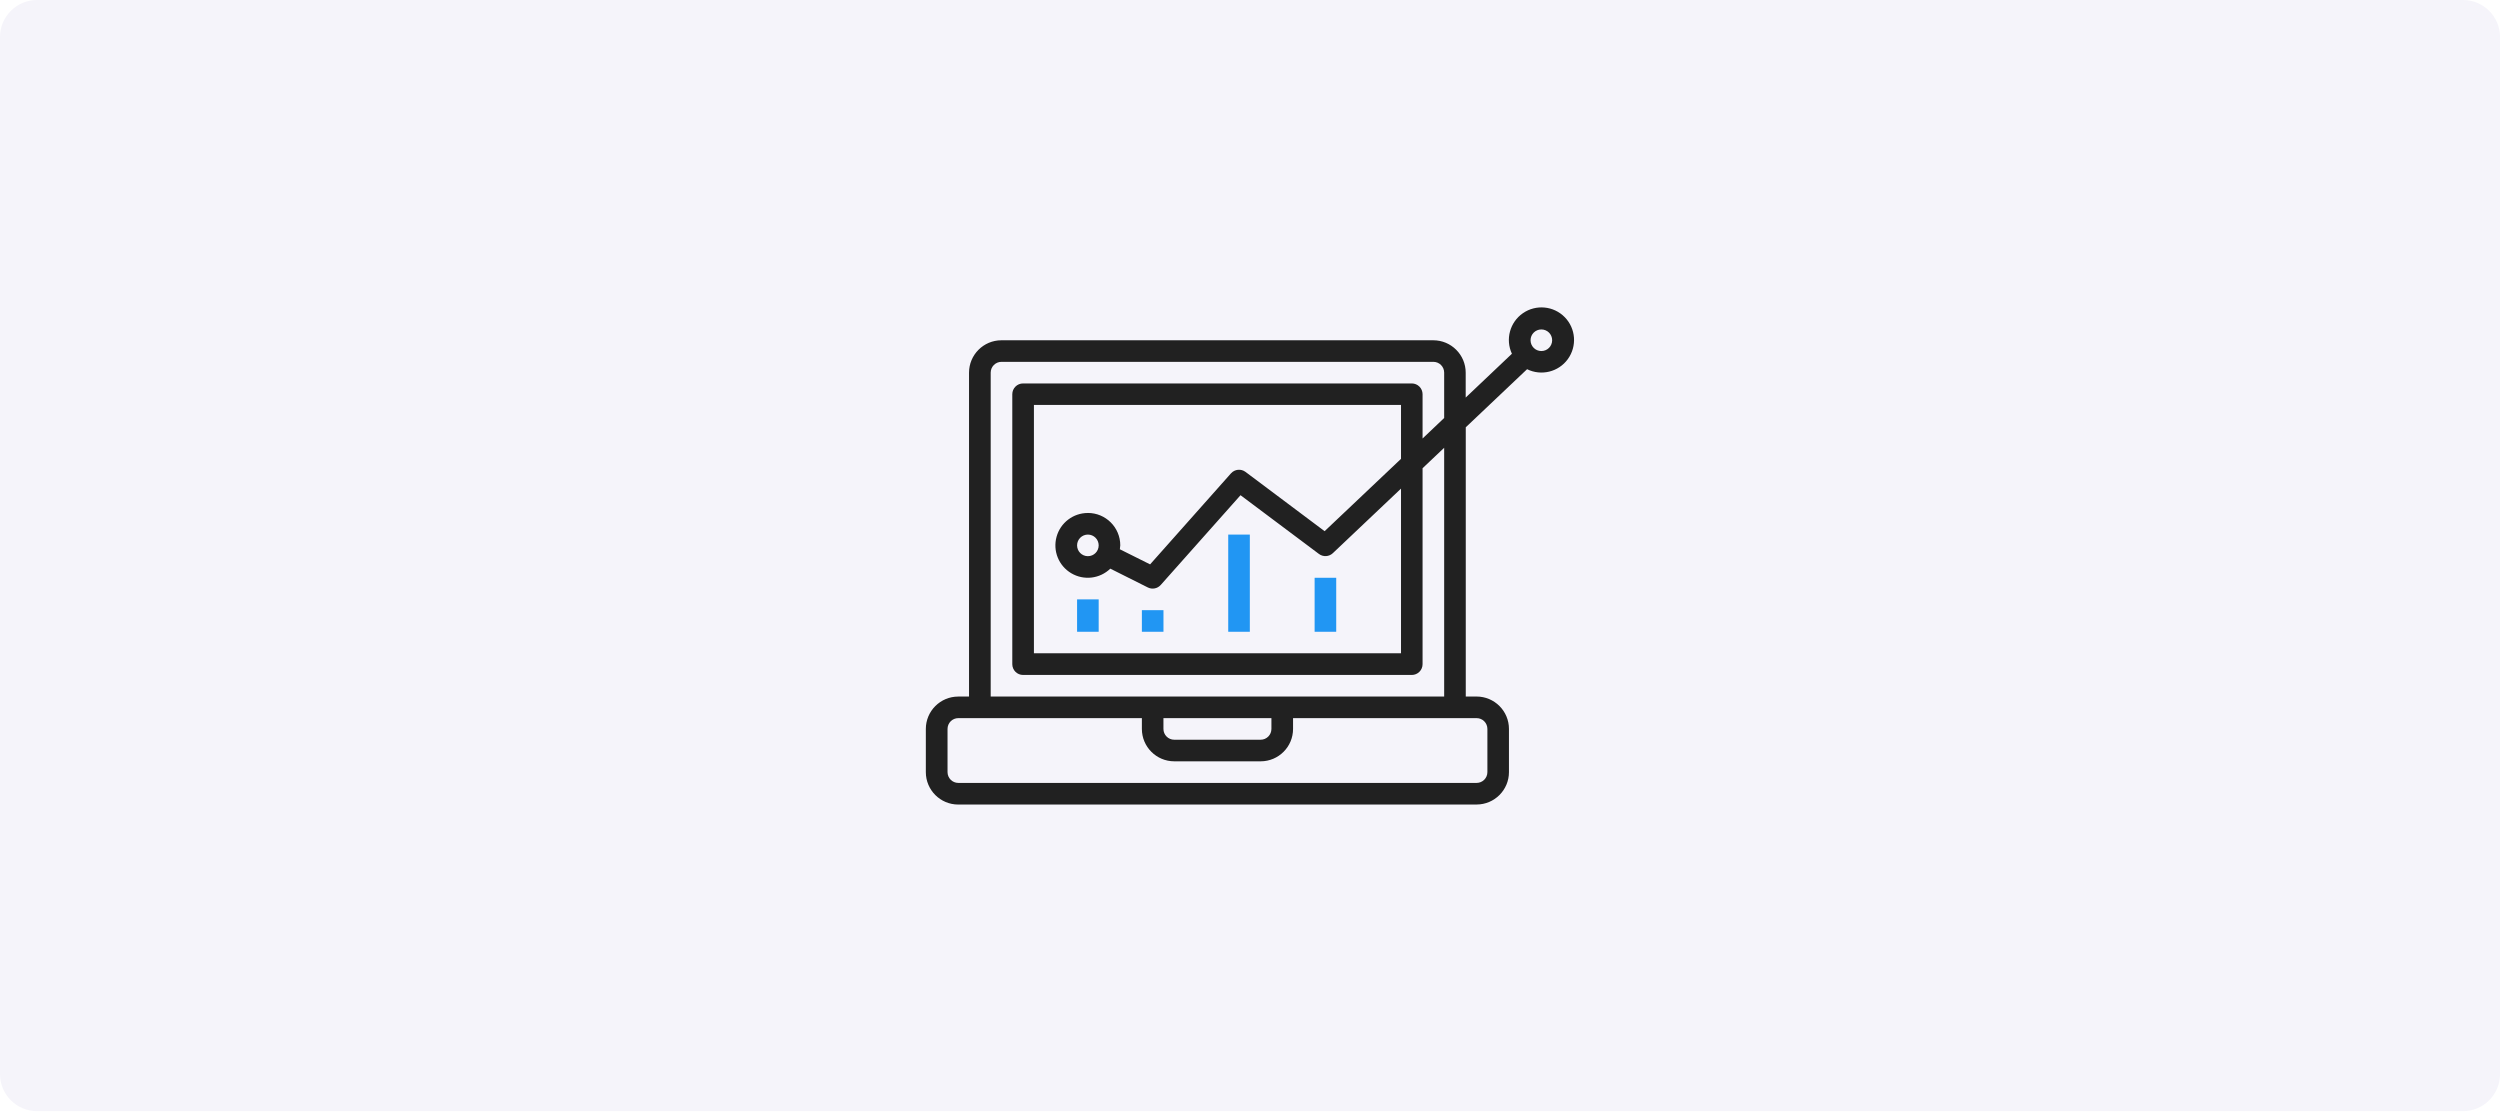
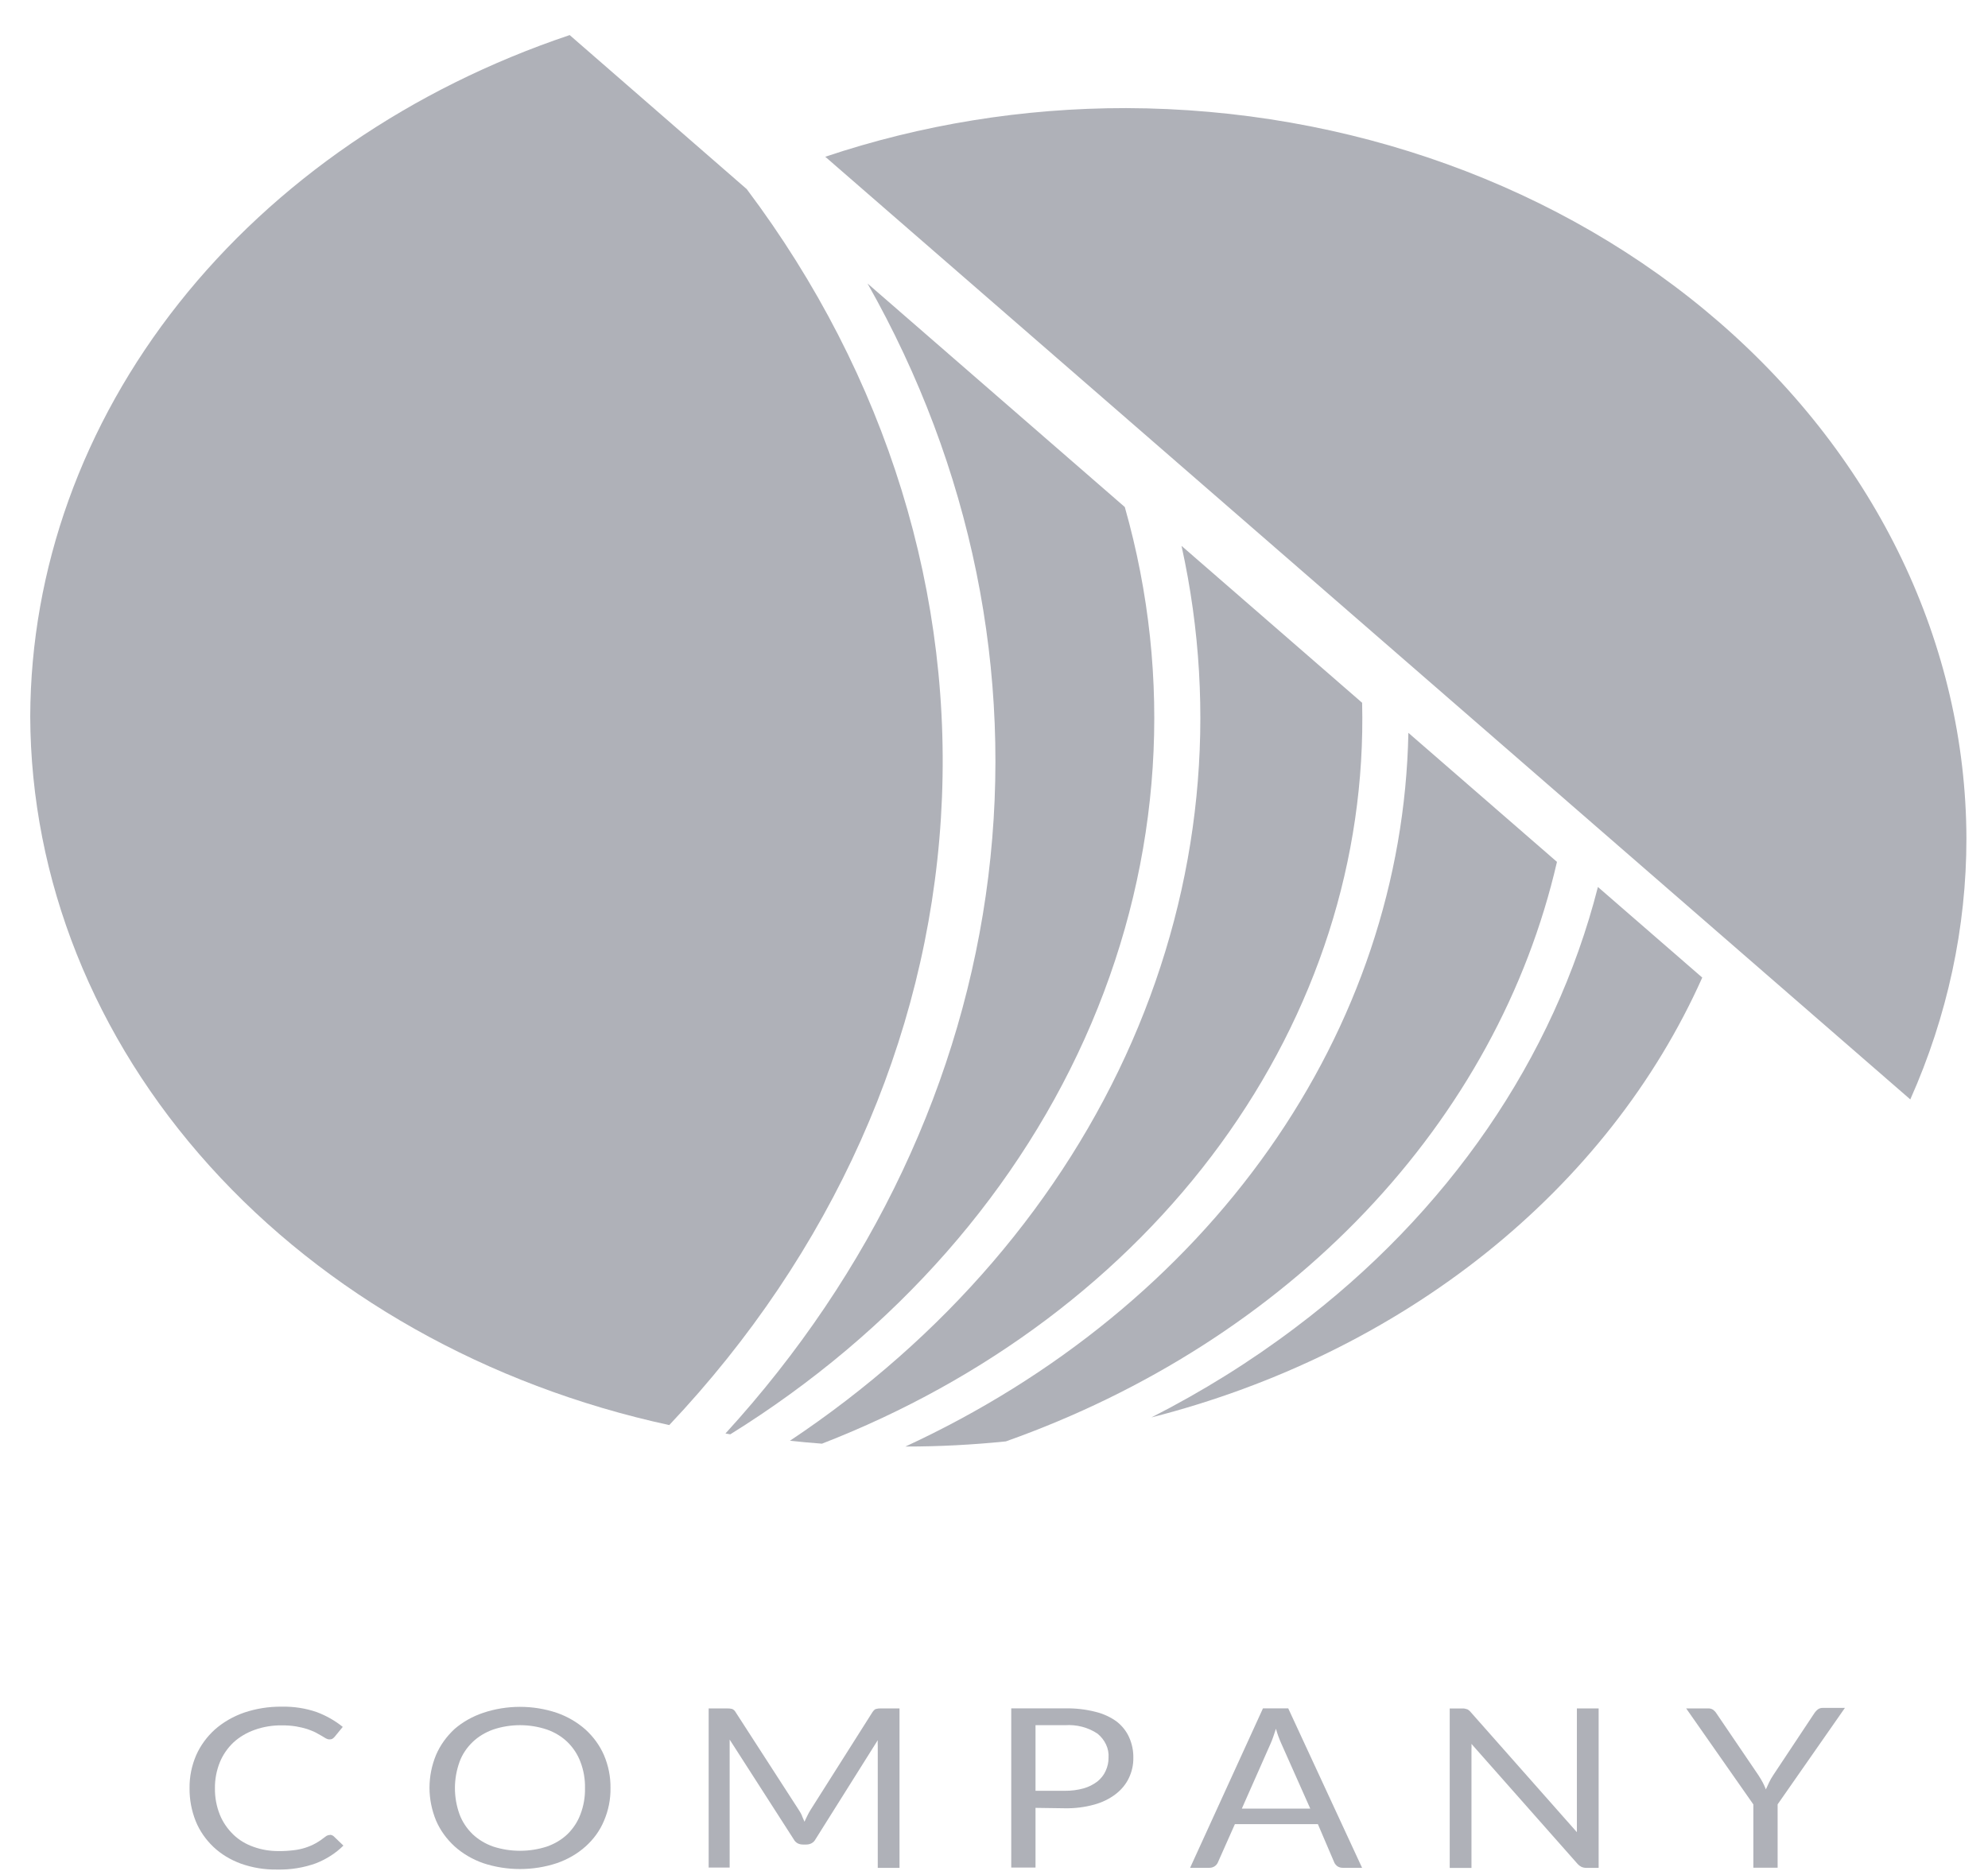
- <svg xmlns="http://www.w3.org/2000/svg" version="1.1" width="72" height="32" viewBox="0 0 72 32">
-   <path fill="#f5f4fa" d="M1.067-0h69.867c0.589 0 1.067 0.478 1.067 1.067v29.867c0 0.589-0.478 1.067-1.067 1.067h-69.867c-0.589 0-1.067-0.478-1.067-1.067v-29.867c0-0.589 0.478-1.067 1.067-1.067z" />
-   <path fill="#2196f3" d="M35.373 15.396h0.622v2.799h-0.622v-2.799z" />
-   <path fill="#2196f3" d="M37.861 16.64h0.622v1.555h-0.622v-1.555z" />
-   <path fill="#2196f3" d="M32.886 17.573h0.622v0.622h-0.622v-0.622z" />
-   <path fill="#2196f3" d="M31.020 17.262h0.622v0.933h-0.622v-0.933z" />
-   <path fill="#212121" d="M27.599 23.17h14.926c0.515 0 0.933-0.418 0.933-0.933v-1.244c0-0.515-0.418-0.933-0.933-0.933h-0.311v-7.754l1.766-1.673c0.41 0.202 0.906 0.079 1.174-0.291s0.231-0.88-0.089-1.207-0.829-0.375-1.205-0.115c-0.376 0.26-0.51 0.754-0.317 1.168l-1.331 1.262v-0.717c0-0.515-0.418-0.933-0.933-0.933h-12.438c-0.515 0-0.933 0.418-0.933 0.933v9.328h-0.311c-0.515 0-0.933 0.418-0.933 0.933v1.244c0 0.515 0.418 0.933 0.933 0.933zM44.391 9.488c0.172 0 0.311 0.139 0.311 0.311s-0.139 0.311-0.311 0.311c-0.172 0-0.311-0.139-0.311-0.311s0.139-0.311 0.311-0.311zM28.532 10.732c0-0.172 0.139-0.311 0.311-0.311h12.438c0.172 0 0.311 0.139 0.311 0.311v1.306l-0.622 0.591v-1.275c0-0.172-0.139-0.311-0.311-0.311h-11.194c-0.172 0-0.311 0.139-0.311 0.311v7.774c0 0.172 0.139 0.311 0.311 0.311h11.194c0.171 0 0.311-0.139 0.311-0.311v-5.643l0.622-0.589v7.165h-13.060v-9.328zM31.331 14.774c-0.421-0.001-0.79 0.279-0.902 0.685s0.061 0.836 0.423 1.050c0.362 0.215 0.822 0.161 1.125-0.132l1.081 0.542c0.126 0.063 0.278 0.033 0.371-0.072l2.298-2.585 2.259 1.692c0.121 0.091 0.29 0.081 0.4-0.023l1.963-1.859v4.743h-10.572v-7.152h10.572v1.552l-2.2 2.083-2.278-1.707c-0.129-0.097-0.311-0.079-0.419 0.042l-2.329 2.621-0.871-0.435c0.006-0.037 0.010-0.075 0.012-0.113 0-0.515-0.418-0.933-0.933-0.933zM31.642 15.707c0 0.172-0.139 0.311-0.311 0.311s-0.311-0.139-0.311-0.311c0-0.172 0.139-0.311 0.311-0.311s0.311 0.139 0.311 0.311zM33.507 20.682h3.11v0.311c0 0.172-0.139 0.311-0.311 0.311h-2.488c-0.172 0-0.311-0.139-0.311-0.311v-0.311zM27.289 20.993c0-0.172 0.139-0.311 0.311-0.311h5.286v0.311c0 0.515 0.418 0.933 0.933 0.933h2.488c0.515 0 0.933-0.418 0.933-0.933v-0.311h5.286c0.172 0 0.311 0.139 0.311 0.311v1.244c0 0.172-0.139 0.311-0.311 0.311h-14.926c-0.172 0-0.311-0.139-0.311-0.311v-1.244z" />
+ <svg xmlns="http://www.w3.org/2000/svg" version="1.1" width="34" height="32" viewBox="0 0 34 32">
+   <path fill="#afb1b8" d="M5.643 31.382c0.012 0 0.024 0.003 0.035 0.007s0.021 0.011 0.029 0.018l0.166 0.159c-0.129 0.129-0.288 0.231-0.467 0.302-0.21 0.076-0.435 0.113-0.663 0.108-0.214 0.004-0.426-0.031-0.623-0.101-0.178-0.065-0.338-0.162-0.469-0.285-0.134-0.128-0.237-0.277-0.303-0.44-0.073-0.182-0.108-0.373-0.106-0.565-0.003-0.194 0.036-0.386 0.114-0.567 0.073-0.164 0.182-0.314 0.322-0.44 0.142-0.124 0.312-0.222 0.499-0.287 0.205-0.069 0.422-0.103 0.642-0.101 0.204-0.004 0.407 0.027 0.596 0.092 0.165 0.062 0.316 0.148 0.447 0.254l-0.139 0.17c-0.010 0.012-0.022 0.022-0.035 0.031-0.016 0.010-0.036 0.014-0.056 0.013-0.022-0.001-0.042-0.008-0.060-0.018l-0.075-0.045-0.104-0.058c-0.045-0.021-0.091-0.040-0.139-0.056-0.062-0.019-0.125-0.034-0.189-0.045-0.082-0.013-0.164-0.019-0.247-0.018-0.158-0.002-0.315 0.024-0.461 0.076-0.136 0.048-0.26 0.121-0.361 0.213-0.104 0.098-0.183 0.214-0.235 0.339-0.058 0.144-0.087 0.295-0.085 0.448-0.002 0.155 0.026 0.309 0.085 0.455 0.051 0.125 0.129 0.239 0.231 0.338 0.095 0.092 0.213 0.163 0.345 0.209 0.136 0.049 0.281 0.073 0.428 0.072 0.085 0.001 0.17-0.004 0.253-0.014 0.137-0.015 0.268-0.056 0.384-0.121 0.058-0.033 0.113-0.071 0.164-0.112 0.021-0.018 0.049-0.028 0.079-0.029z" />
+   <path fill="#afb1b8" d="M10.441 30.583c0.003 0.192-0.035 0.382-0.112 0.561-0.068 0.163-0.174 0.311-0.313 0.436s-0.306 0.222-0.491 0.286c-0.407 0.135-0.856 0.135-1.263 0-0.184-0.065-0.35-0.163-0.488-0.287-0.138-0.127-0.246-0.277-0.316-0.44-0.15-0.364-0.15-0.761 0-1.125 0.071-0.164 0.178-0.314 0.316-0.442 0.139-0.12 0.305-0.214 0.488-0.276 0.406-0.137 0.857-0.137 1.263 0 0.185 0.065 0.351 0.163 0.49 0.287 0.137 0.125 0.243 0.273 0.314 0.435 0.077 0.181 0.115 0.372 0.112 0.565zM10.005 30.583c0.003-0.153-0.023-0.306-0.079-0.451-0.047-0.125-0.122-0.24-0.222-0.338-0.097-0.093-0.217-0.166-0.351-0.213-0.296-0.099-0.623-0.099-0.918 0-0.134 0.048-0.254 0.12-0.351 0.213-0.101 0.097-0.178 0.212-0.224 0.338-0.106 0.294-0.106 0.609 0 0.902 0.047 0.125 0.123 0.24 0.224 0.338 0.098 0.092 0.217 0.164 0.351 0.211 0.296 0.096 0.622 0.096 0.918 0 0.134-0.047 0.254-0.119 0.351-0.211 0.1-0.098 0.175-0.213 0.222-0.338 0.056-0.145 0.082-0.298 0.079-0.451z" />
+   <path fill="#afb1b8" d="M13.715 31.057l0.044 0.101c0.017-0.036 0.031-0.069 0.048-0.101 0.016-0.034 0.034-0.067 0.054-0.099l1.062-1.677c0.021-0.029 0.039-0.047 0.060-0.052 0.028-0.007 0.058-0.011 0.087-0.009h0.314v2.727h-0.372v-2.005c0-0.025 0-0.054 0-0.085-0.002-0.031-0.002-0.063 0-0.094l-1.068 1.7c-0.014 0.025-0.035 0.047-0.062 0.062s-0.059 0.023-0.091 0.023h-0.060c-0.032 0-0.064-0.007-0.091-0.022s-0.049-0.037-0.062-0.062l-1.099-1.711c0 0.033 0 0.065 0 0.097s0 0.061 0 0.087v2.005h-0.359v-2.722h0.314c0.029-0.001 0.059 0.002 0.087 0.009 0.026 0.011 0.046 0.030 0.058 0.052l1.084 1.678c0.021 0.031 0.039 0.064 0.054 0.097z" />
+   <path fill="#afb1b8" d="M17.71 30.921v1.021h-0.415v-2.723h0.926c0.175-0.003 0.349 0.017 0.517 0.060 0.134 0.033 0.259 0.091 0.366 0.17 0.092 0.074 0.163 0.165 0.208 0.267 0.049 0.111 0.073 0.229 0.071 0.348 0.002 0.119-0.024 0.238-0.077 0.348-0.050 0.105-0.127 0.198-0.224 0.273-0.107 0.082-0.232 0.143-0.368 0.18-0.162 0.045-0.331 0.066-0.501 0.063l-0.503-0.007zM17.71 30.629h0.503c0.109 0.001 0.218-0.013 0.322-0.042 0.086-0.025 0.165-0.065 0.233-0.117 0.062-0.050 0.111-0.112 0.141-0.18 0.034-0.073 0.051-0.151 0.050-0.229 0.005-0.076-0.009-0.151-0.042-0.222s-0.082-0.134-0.145-0.186c-0.159-0.108-0.358-0.16-0.559-0.146h-0.503v1.123z" />
+   <path fill="#afb1b8" d="M23.294 31.946h-0.328c-0.033 0.001-0.065-0.008-0.091-0.025-0.024-0.017-0.042-0.039-0.054-0.063l-0.282-0.659h-1.419l-0.293 0.659c-0.011 0.024-0.029 0.045-0.052 0.061-0.026 0.018-0.060 0.028-0.093 0.027h-0.328l1.246-2.727h0.432l1.263 2.727zM21.237 30.934h1.172l-0.494-1.11c-0.038-0.084-0.069-0.169-0.093-0.256l-0.048 0.143c-0.015 0.043-0.031 0.083-0.046 0.116l-0.49 1.108z" />
+   <path fill="#afb1b8" d="M25.089 29.232c0.025 0.012 0.046 0.029 0.062 0.049l1.818 2.056c0-0.032 0-0.065 0-0.096s0-0.061 0-0.090v-1.931h0.372v2.727h-0.208c-0.029 0.001-0.059-0.005-0.085-0.016-0.026-0.013-0.048-0.030-0.066-0.050l-1.816-2.054c0.002 0.031 0.002 0.063 0 0.094 0 0.031 0 0.058 0 0.083v1.944h-0.372v-2.727h0.22c0.026-0.001 0.051 0.004 0.075 0.013z" />
+   <path fill="#afb1b8" d="M30.402 30.862v1.083h-0.415v-1.083l-1.149-1.642h0.372c0.032-0.002 0.064 0.007 0.089 0.023 0.023 0.018 0.042 0.038 0.056 0.061l0.719 1.059c0.029 0.045 0.054 0.087 0.075 0.126s0.037 0.078 0.052 0.116l0.054-0.117c0.020-0.043 0.044-0.085 0.071-0.125l0.708-1.067c0.015-0.021 0.033-0.041 0.054-0.058 0.025-0.019 0.057-0.028 0.089-0.027h0.376l-1.151 1.65z" />
+   <path fill="#afb1b8" d="M13.51 24.642c0.181 0.020 0.364 0.036 0.548 0.050 2.803-1.089 5.174-2.872 6.817-5.126s2.485-4.878 2.421-7.546l-3.089-2.684c0.628 2.84 0.334 5.776-0.848 8.479s-3.208 5.067-5.849 6.827z" />
+   <path fill="#afb1b8" d="M12.407 24.518l0.083 0.014c2.822-1.754 4.974-4.203 6.176-7.030s1.402-5.904 0.571-8.83l-4.4-3.823c1.78 3.142 2.496 6.659 2.066 10.14s-1.989 6.786-4.496 9.529z" />
+   <path fill="#afb1b8" d="M27.328 15.172c-0.747 2.931-2.563 5.574-5.177 7.537-0.763 0.577-1.587 1.090-2.459 1.534 2.128-0.543 4.085-1.504 5.718-2.809s2.9-2.917 3.703-4.714l-1.784-1.549z" />
+   <path fill="#afb1b8" d="M26.628 14.741l-2.541-2.207c-0.049 2.517-0.872 4.976-2.385 7.123s-3.66 3.902-6.217 5.084h0.012c0.57-0 1.139-0.030 1.706-0.088 2.39-0.848 4.502-2.196 6.147-3.926s2.771-3.785 3.278-5.985z" />
+   <path fill="#afb1b8" d="M12.774 3.237l-3.031-2.637c-2.709 0.91-5.040 2.509-6.686 4.588s-2.531 4.542-2.54 7.066v0c0.010 2.789 1.090 5.495 3.070 7.69s4.745 3.754 7.859 4.43c2.78-2.943 4.407-6.578 4.646-10.38s-0.924-7.569-3.319-10.757z" />
+   <path fill="#afb1b8" d="M33.631 14.335c-0.011-3.309-1.529-6.479-4.221-8.818s-6.342-3.658-10.15-3.668c-1.76-0.002-3.504 0.281-5.146 0.832l18.557 16.123c0.635-1.425 0.961-2.941 0.96-4.469z" />
</svg>
